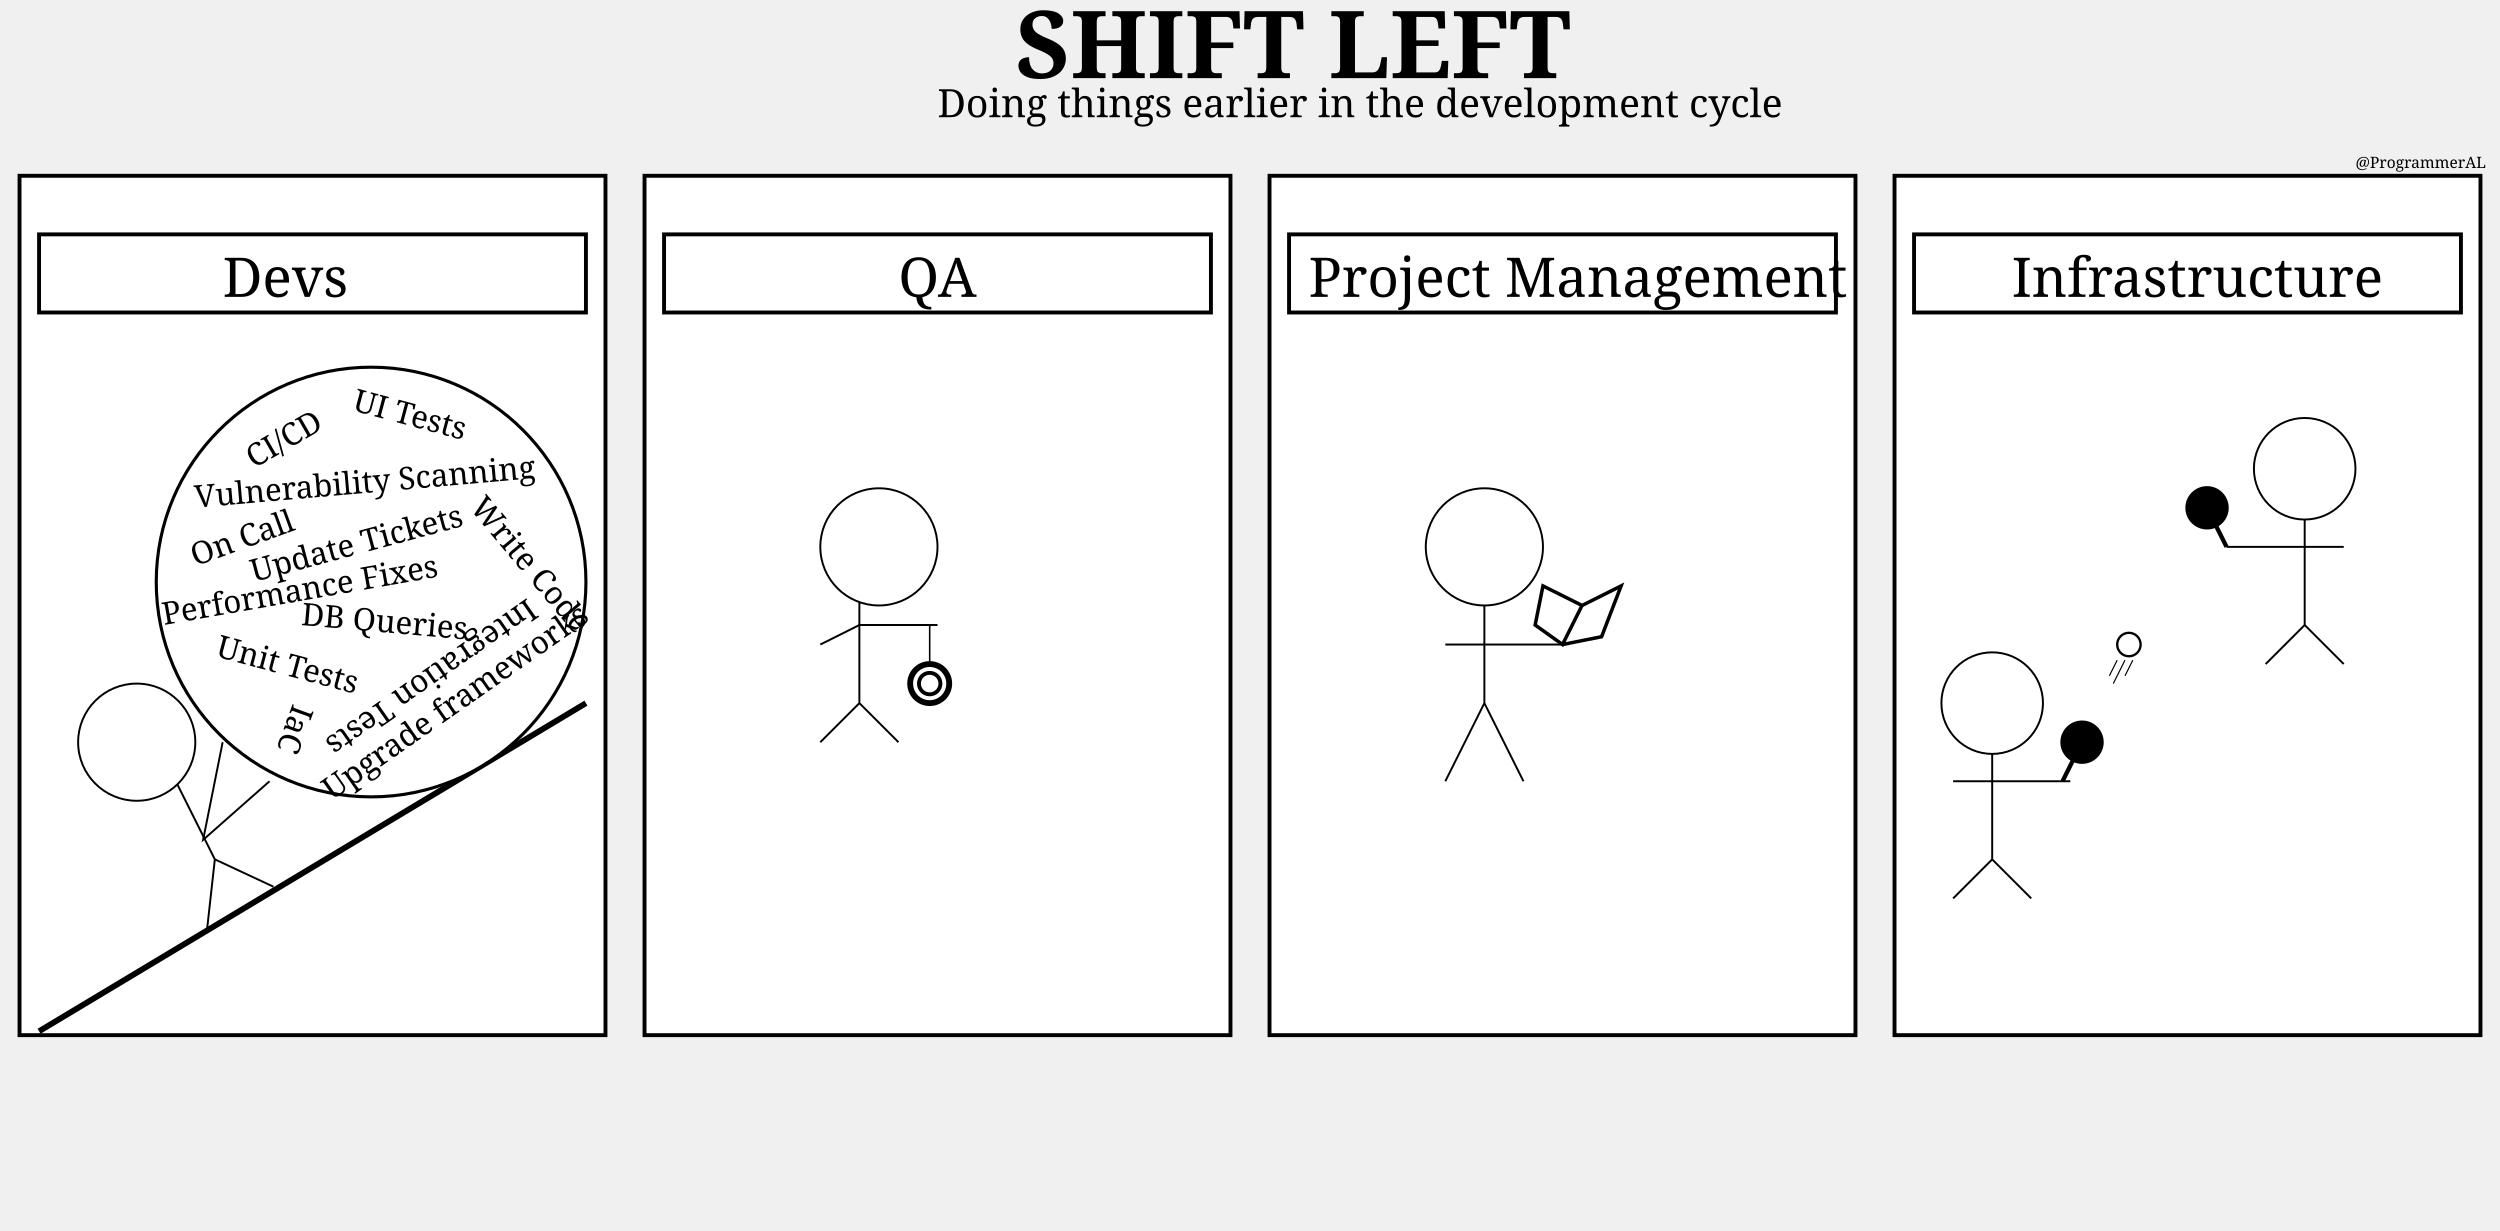
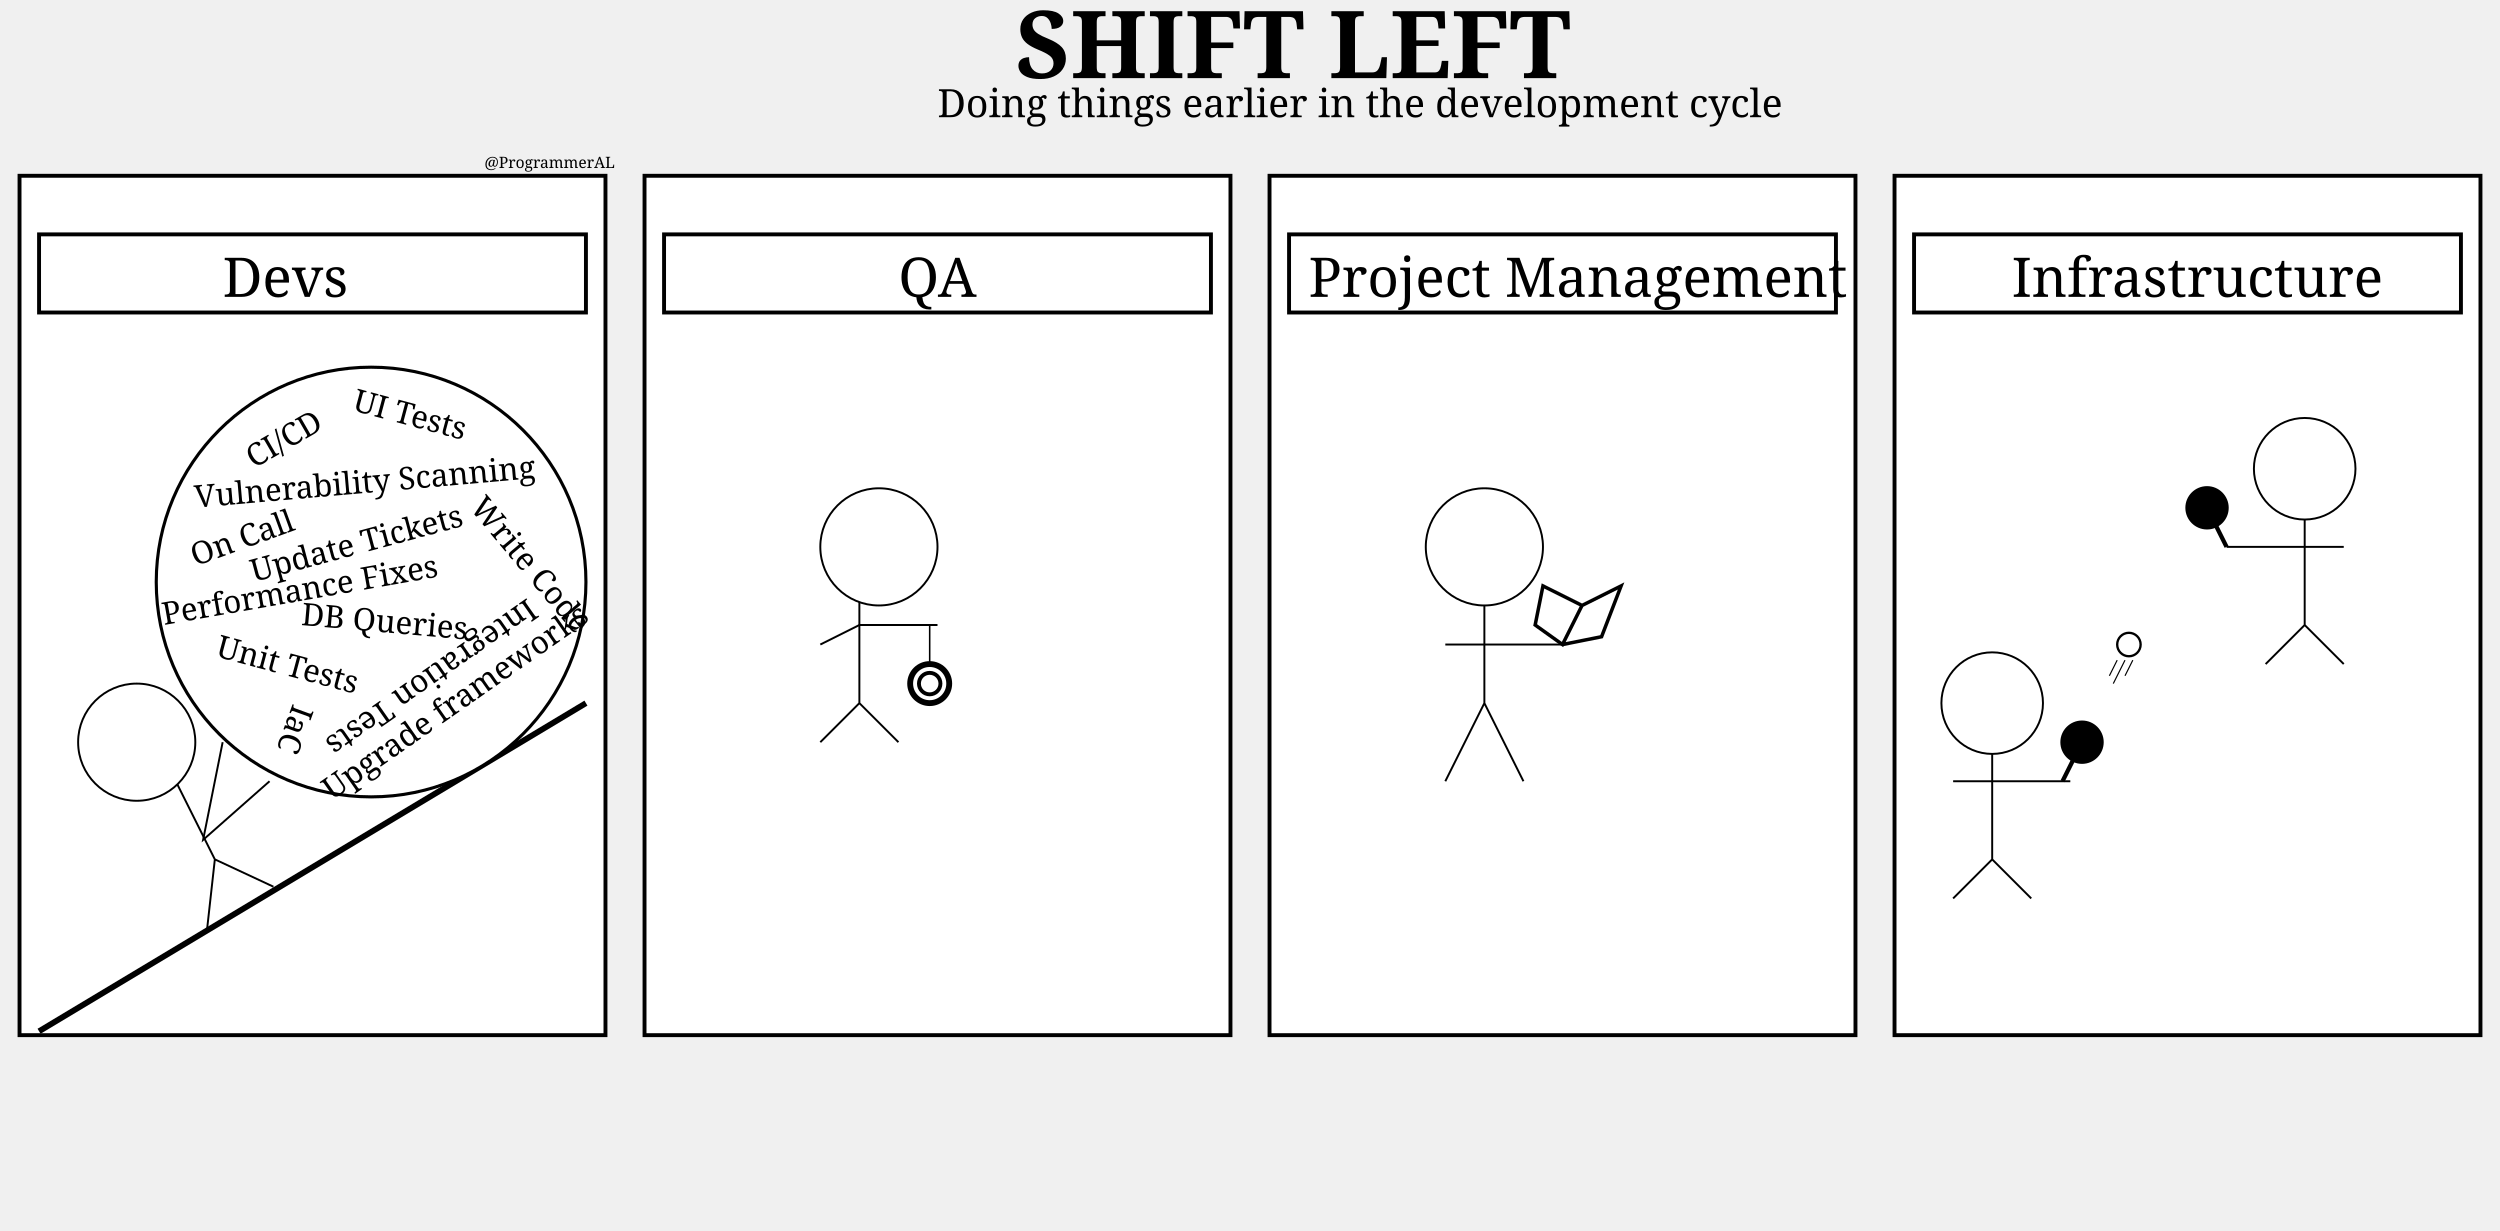
<svg xmlns="http://www.w3.org/2000/svg" role="img" aria-labelledby="titleId descId" overflow="visible" viewBox="0 0 640 315">
  <style>
        .signature-text { 
            font-family: Georgia;
            font-size: 4px;
        }

        .section-border { 
            fill: white;
            stroke: black;
            stroke-width: 1;
        }

        .section-title-border { 
            stroke: black;
            stroke-width: 1;
            fill: white;
        }

        .section-title-text { 
            font-family: Georgia;
            font-size: 14px;
        }

        .title-text { 
            font-family: Georgia;
            font-size: 24px;
            font-weight: bold;
        }

        .sub-title-text { 
            font-family: Georgia;
            font-size: 10px;
        }

        .person { 
            fill: white;
            stroke: black;
            stroke-width: 0.5;
        }

        .hill { 
            fill: white;
            stroke: black;
            stroke-width: 0.8;
        }

        .boulder { 
            fill: white;
            stroke: black;
            stroke-width: 0.8;
        }

        .hill { 
            fill: white;
            stroke: black;
            stroke-width: 1.5;
        }

        .boulder-text { 
            font-family: Georgia;
            font-size: 8px;
        }

        .yoyo-line { 
            stroke: black;
            stroke-width: 0.4;
        }

        .yoyo-outer { 
            fill: white;
            stroke: black;
            stroke-width: 1.5;
        }

        .yoyo-inner { 
            fill: white;
            stroke: black;
            stroke-width: 1;
        }

        .book { 
            fill: white;
            stroke: black;
            stroke-width: 0.9;
        }

        .paddle { 
            fill: black;
            stroke: black;
            stroke-width: 1.1;
        }

        .ball { 
            fill: white;
            stroke: black;
            stroke-width: 0.6;
        }

        .ball-motion { 
            stroke: black;
            stroke-width: 0.3;
        }
    </style>
-   <text x="603" y="43" class="signature-text">@ProgrammerAL</text>
+   <text x="124" y="43" class="signature-text">@ProgrammerAL</text>
  <g>
    <svg x="240" y="0">
      <text x="20" y="20" class="title-text">SHIFT LEFT</text>
      <text x="0" y="30" class="sub-title-text">Doing things earlier in the development cycle</text>
    </svg>
  </g>
  <g>
    <svg x="0" y="40" height="250">
      <rect x="5" y="5" width="150" height="220" class="section-border">
            </rect>
      <rect x="10" y="20" width="140" height="20" class="section-title-border" />
      <text x="57" y="36" class="section-title-text">Devs</text>
      <path d="M 35 140 L 55 180 L 53 198 L 55 180 L 70 187" class="person" />
      <path d="M 52 175 L 57 150 L 52 175 L 69 160" class="person" />
      <circle cx="35" cy="150" r="15" class="person" />
      <path d="M 10 224 L 150 140" class="hill" />
      <circle cx="95" cy="109" r="55" class="boulder" />
      <text x="120" y="90" transform="rotate(50, 120, 90)" text-anchor="start" class="boulder-text">Write Code</text>
      <text x="65" y="80" transform="rotate(-30, 65, 80)" class="boulder-text">CI/CD</text>
      <text x="75" y="140" transform="rotate(110, 75, 140)" class="boulder-text">IaC</text>
      <text x="42" y="120" transform="rotate(-10, 42, 120)" class="boulder-text">Performance Fixes</text>
      <text x="50" y="90" transform="rotate(-5, 50, 90)" class="boulder-text">Vulnerability Scanning</text>
      <text x="85" y="165" transform="rotate(-35, 85, 165)" class="boulder-text">Upgrade frameworks</text>
      <text x="55" y="128" transform="rotate(15, 55, 128)" class="boulder-text">Unit Tests</text>
      <text x="90" y="65" transform="rotate(15, 90, 65)" class="boulder-text">UI Tests</text>
      <text x="135" y="113" transform="rotate(145, 135, 113)" class="boulder-text">Integration Tests</text>
      <text x="65" y="109" transform="rotate(-15, 65, 109)" class="boulder-text">Update Tickets</text>
      <text x="50" y="105" transform="rotate(-20, 50, 105)" class="boulder-text">On Call</text>
      <text x="77" y="120" transform="rotate(5, 77, 120)" class="boulder-text">DB Queries</text>
    </svg>
  </g>
  <g>
    <svg x="160" y="40" height="250">
      <rect x="5" y="5" width="150" height="220" class="section-border">
            </rect>
      <rect x="10" y="20" width="140" height="20" class="section-title-border" />
      <text x="70" y="36" class="section-title-text">QA</text>
      <path d="M 60 100 L 60 140 L 50 150 L 60 140 L 70 150" class="person" />
      <path d="M 60 120 L 50 125 M 60 120 L 80 120" class="person" />
      <circle cx="65" cy="100" r="15" class="person" />
      <path d="M 78 120 L 78 135" class="yoyo-line" />
      <circle cx="78" cy="135" r="5" class="yoyo-outer" />
      <circle cx="78" cy="135" r="2.75" class="yoyo-inner" />
    </svg>
  </g>
  <g>
    <svg x="320" y="40" height="250">
      <rect x="5" y="5" width="150" height="220" class="section-border">
            </rect>
      <rect x="10" y="20" width="140" height="20" class="section-title-border" />
      <text x="15" y="36" class="section-title-text">Project Management</text>
      <path d="M 60 100 V 140 L 50 160 L 60 140 L 70 160" class="person" />
      <path d="M 50 125 H 80" class="person" />
      <circle cx="60" cy="100" r="15" class="person" />
      <path d="M 80 125 L 90 123 L 95 110 L 85 115 L 75 110 L 73 120 L 80 125 L 85 115" class="book" />
    </svg>
  </g>
  <g>
    <svg x="480" y="40" height="250">
      <rect x="5" y="5" width="150" height="220" class="section-border">
            </rect>
      <rect x="10" y="20" width="140" height="20" class="section-title-border" />
      <text x="35" y="36" class="section-title-text">Infrastructure</text>
      <path d="M 30 140 L 30 180 L 20 190 L 30 180 L 40 190" class="person" />
      <path d="M 20 160 H 50" class="person" />
      <circle cx="30" cy="140" r="13" class="person" />
      <path d="M 48 160 L 53 150" class="paddle" />
      <circle cx="53" cy="150" r="5" class="paddle" />
      <path d="M 110 80 L 110 120 L 100 130 L 110 120 L 120 130" class="person" />
      <path d="M 90 100 H 120" class="person" />
      <circle cx="110" cy="80" r="13" class="person" />
      <path d="M 85 90 L 90 100" class="paddle" />
      <circle cx="85" cy="90" r="5" class="paddle" />
      <circle cx="65" cy="125" r="3" class="ball" />
      <path d="M 62 129 L 60 133" class="ball-motion" />
      <path d="M 64 129 L 61 135" class="ball-motion" />
      <path d="M 66 129 L 64 133" class="ball-motion" />
    </svg>
  </g>
</svg>
